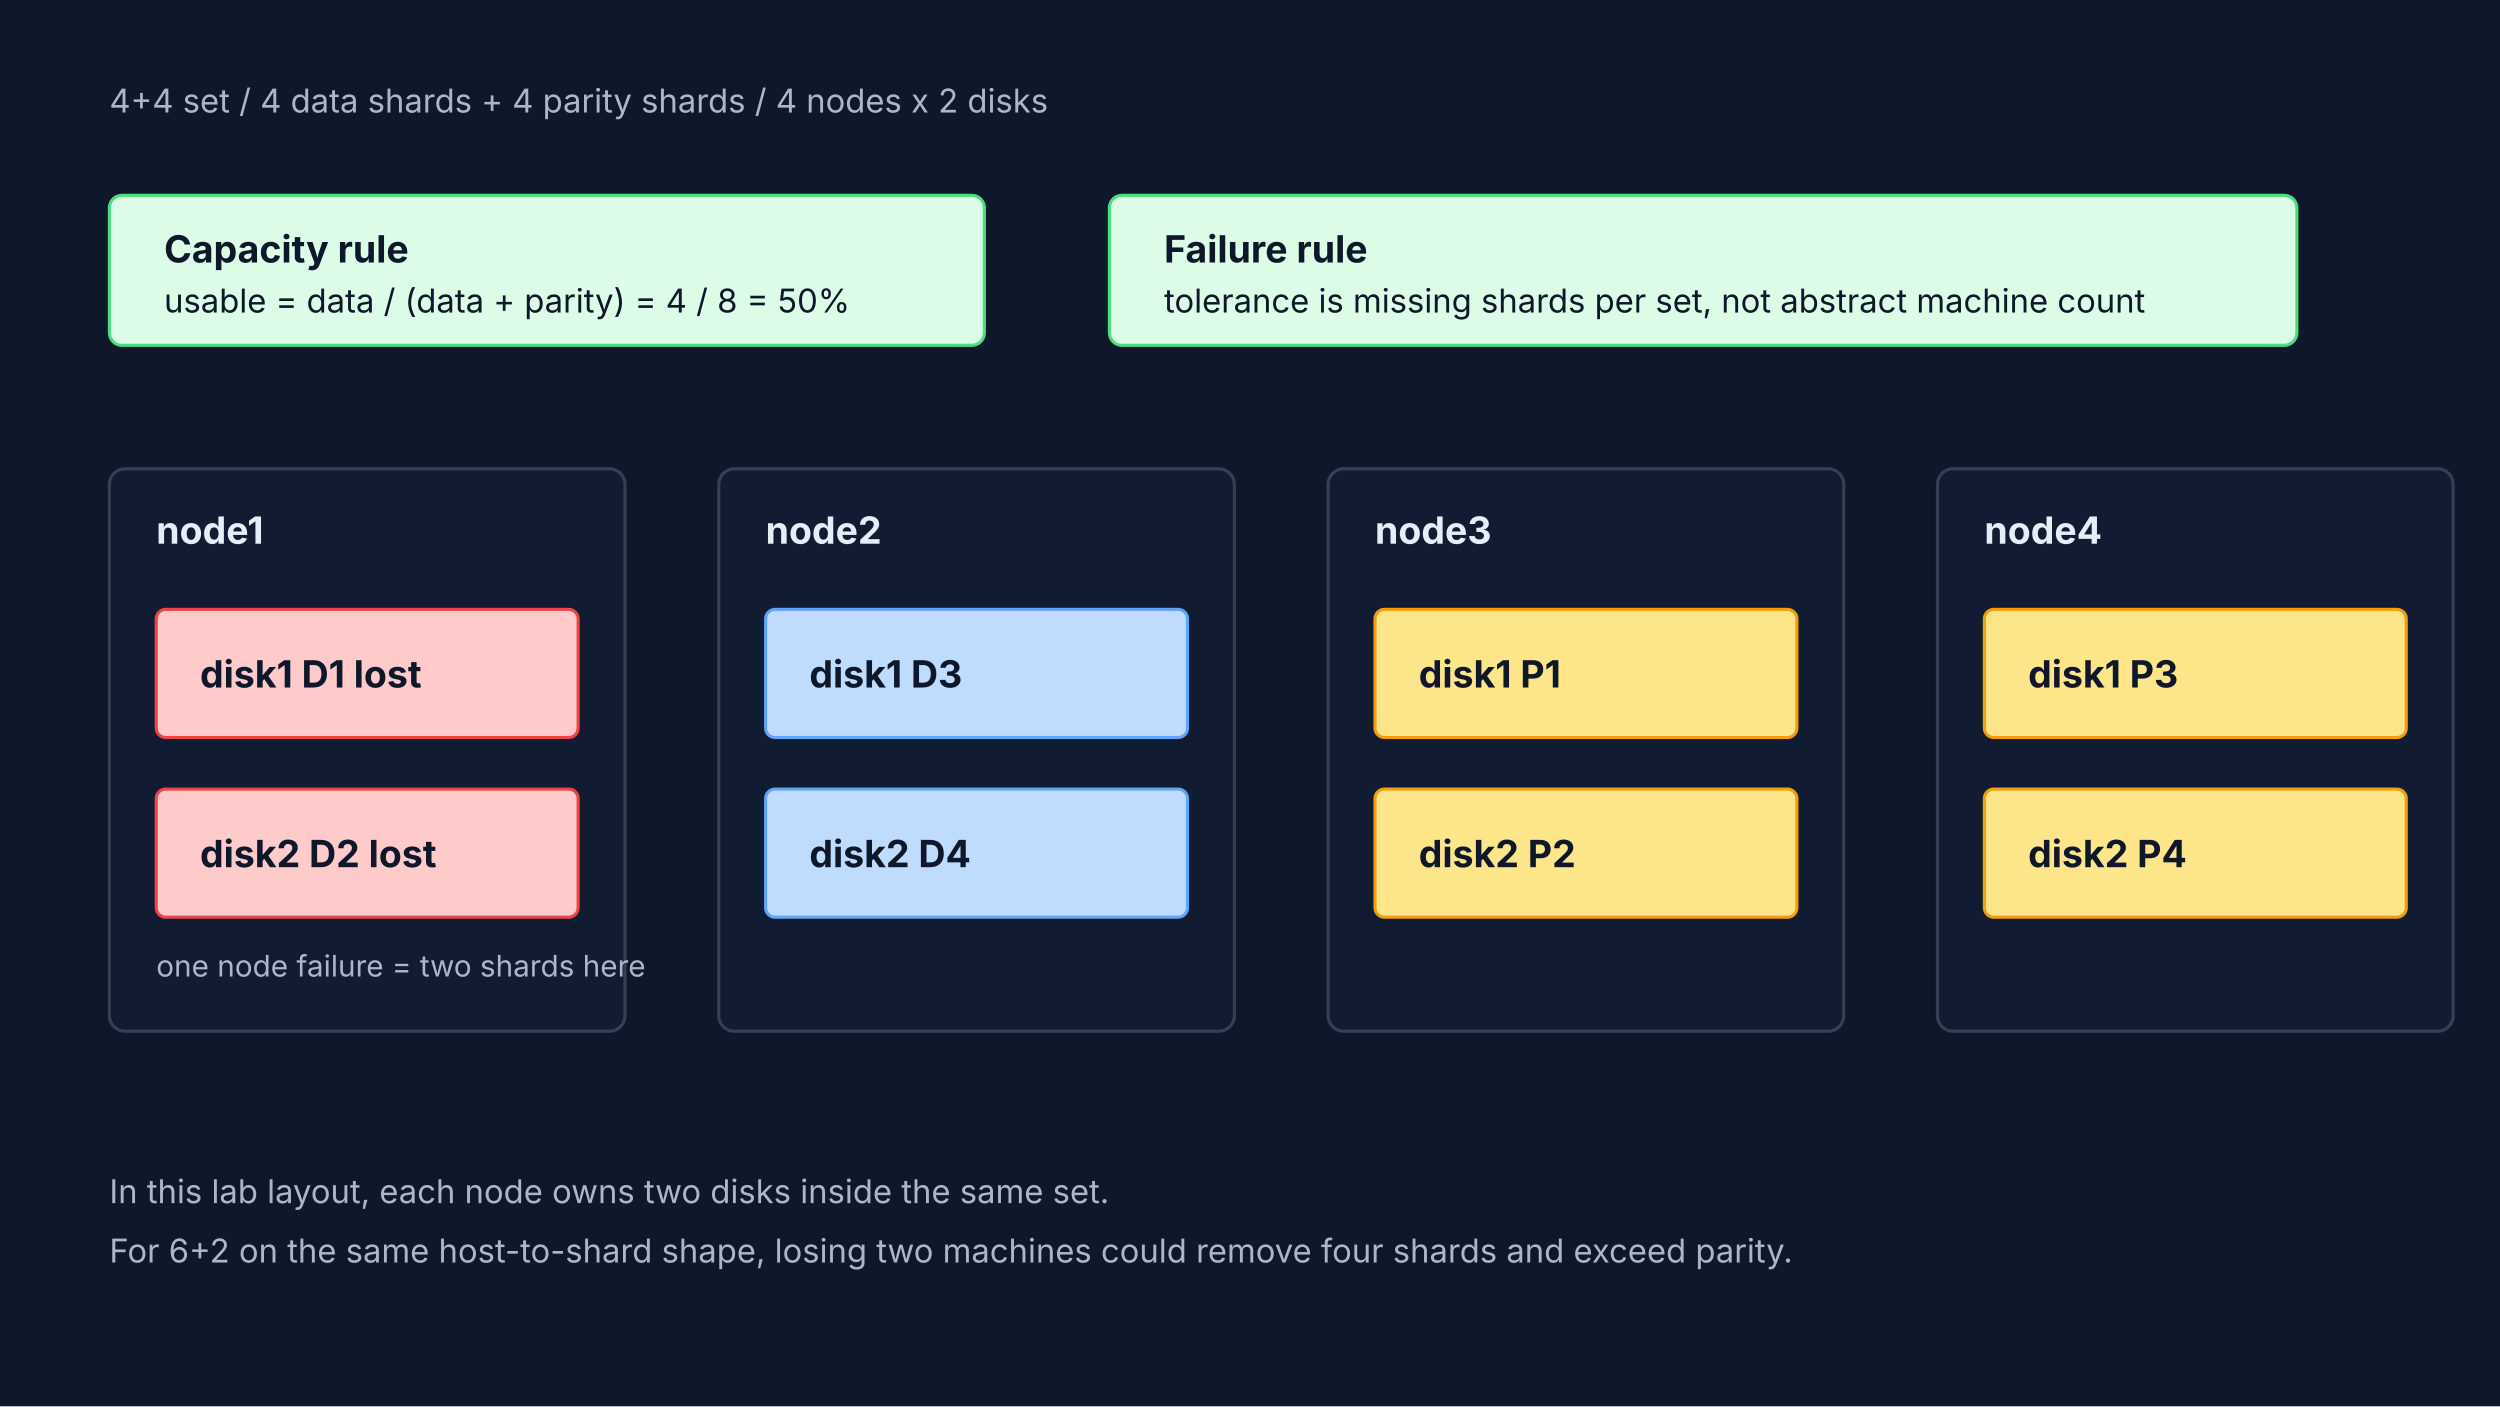
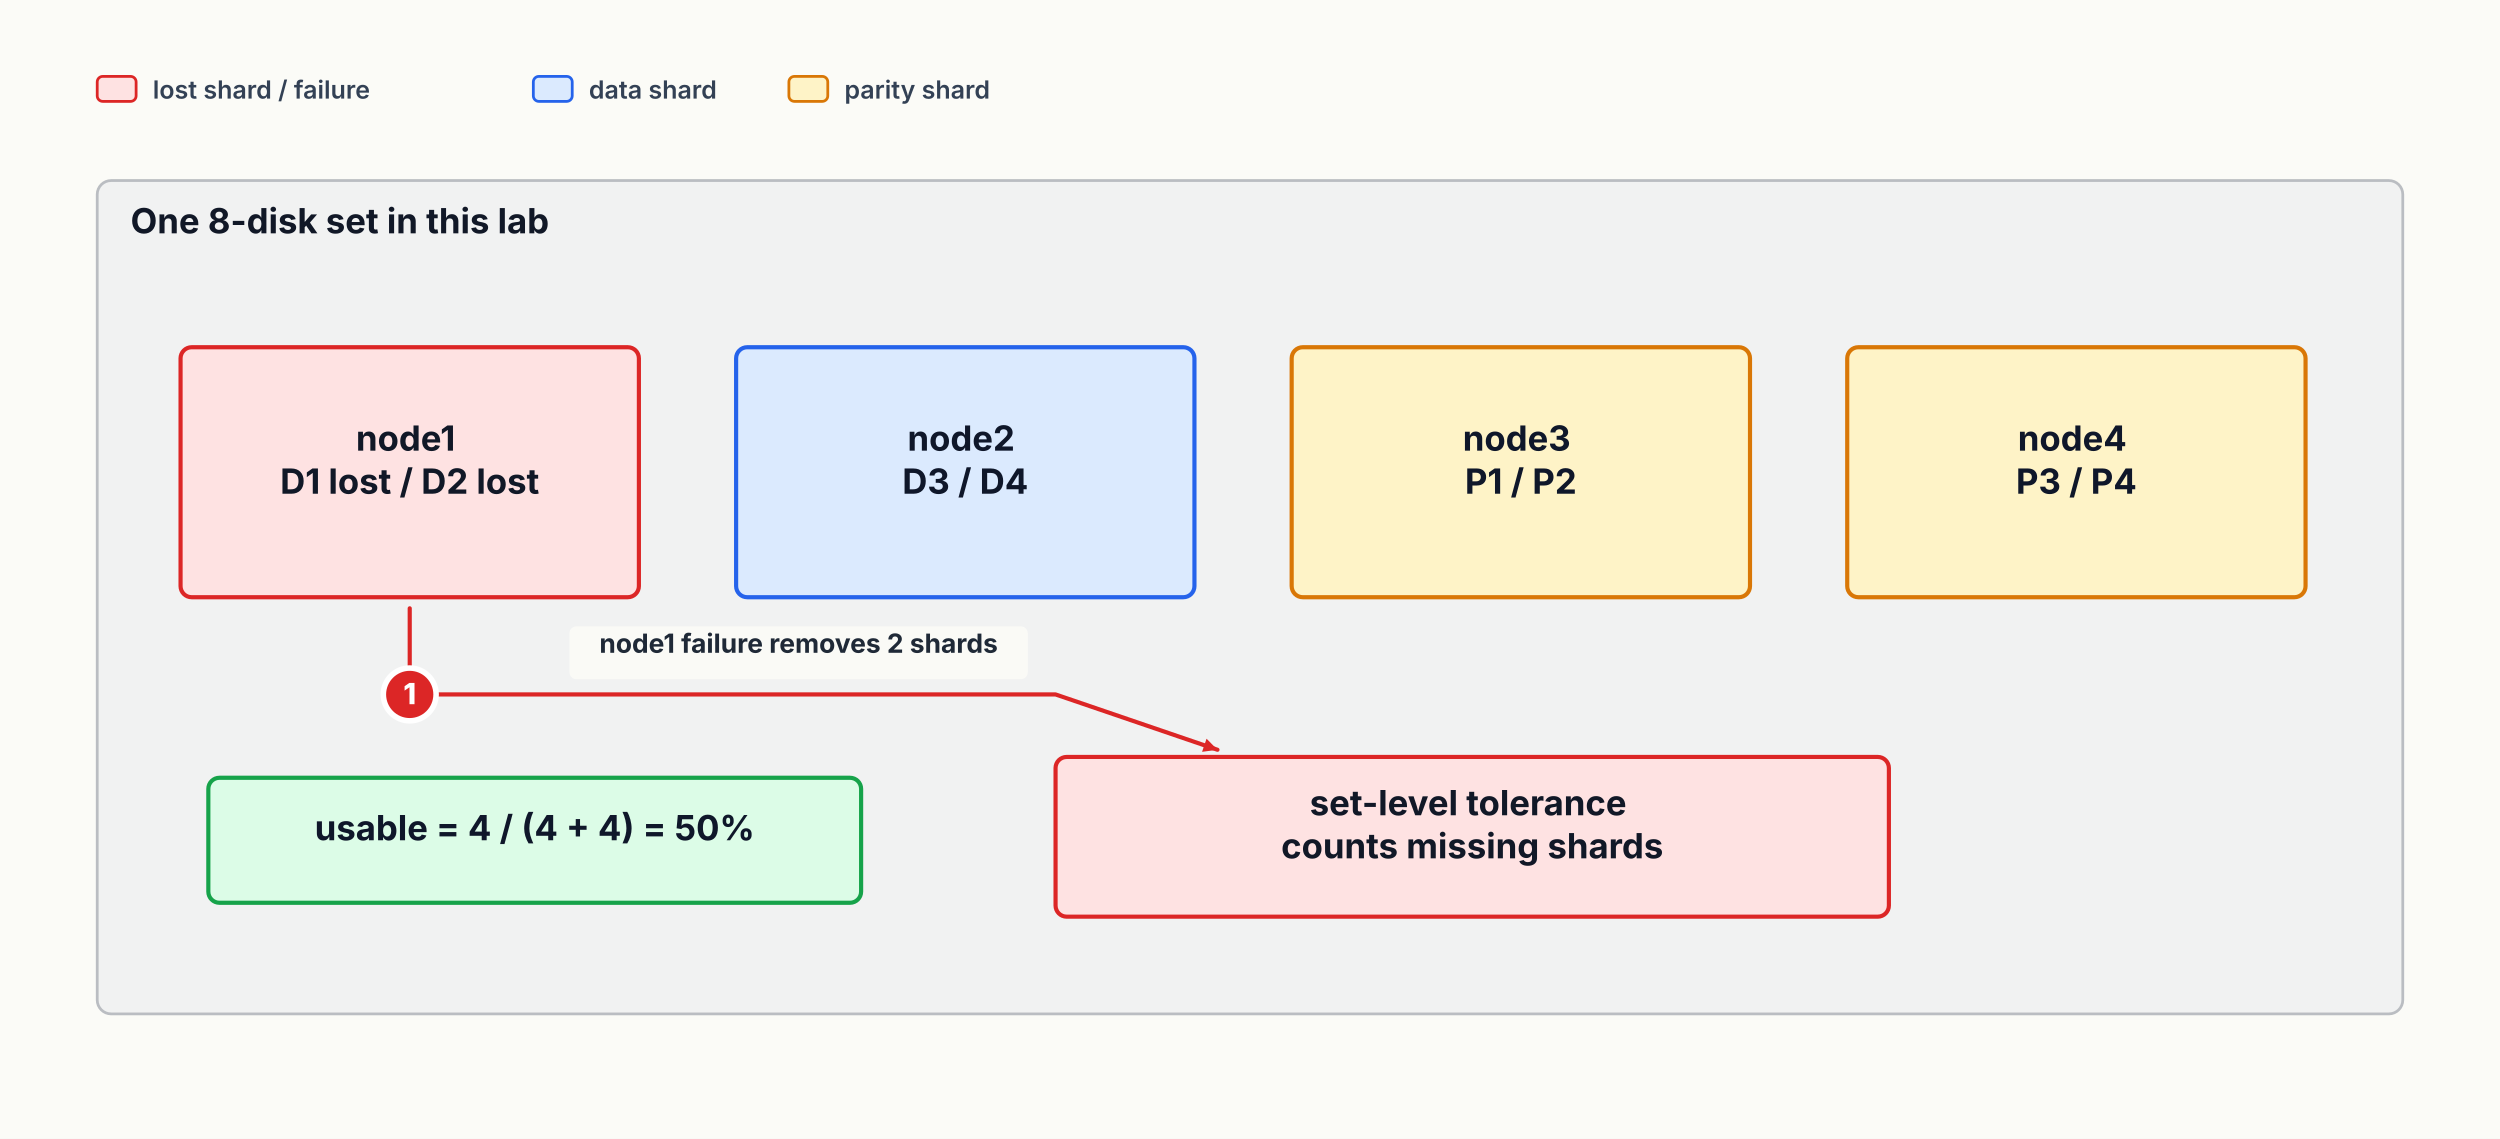
- <svg xmlns="http://www.w3.org/2000/svg" width="1600" height="900" viewBox="0 0 1600 900" role="img" aria-labelledby="title desc">
+ <svg xmlns="http://www.w3.org/2000/svg" width="1800" height="820" viewBox="0 0 1800 820" role="img" aria-label="RustFS 4+4 failure domain">
  <defs>
+     <marker id="arrow-head-0" viewBox="0 0 14 14" refX="12" refY="7" markerWidth="14" markerHeight="14" markerUnits="userSpaceOnUse" orient="auto-start-reverse">
+       <path d="M 2 2 L 12 7 L 2 12 z" fill="#dc2626" />
+     </marker>
    <style>
-       .bg { fill: #0f172a; }
-       .node { fill: #111c33; stroke: #334155; stroke-width: 2; rx: 10; }
-       .data { fill: #bfdbfe; stroke: #60a5fa; stroke-width: 2; rx: 6; }
-       .parity { fill: #fde68a; stroke: #f59e0b; stroke-width: 2; rx: 6; }
-       .lost { fill: #fecaca; stroke: #ef4444; stroke-width: 2; rx: 6; }
-       .text { fill: #e5edf7; font-family: ui-sans-serif, system-ui, -apple-system, BlinkMacSystemFont, "Segoe UI", sans-serif; }
-       .muted { fill: #aab7c8; font-family: ui-sans-serif, system-ui, -apple-system, BlinkMacSystemFont, "Segoe UI", sans-serif; }
-       .dark { fill: #0f172a; font-family: ui-sans-serif, system-ui, -apple-system, BlinkMacSystemFont, "Segoe UI", sans-serif; }
-       .label { font-size: 24px; font-weight: 650; }
-       .small { font-size: 21px; }
-       .tiny { font-size: 19px; }
-       .formula { fill: #dcfce7; stroke: #4ade80; stroke-width: 2; rx: 8; }
+       svg { background: #fbfbf7; }
+       text { font-family: Inter, ui-sans-serif, system-ui, -apple-system, BlinkMacSystemFont, "Segoe UI", sans-serif; }
    </style>
  </defs>
-   <rect class="bg" width="1600" height="900" />
-   <text class="muted small" x="70" y="72">4+4 set / 4 data shards + 4 parity shards / 4 nodes x 2 disks</text>
-   <rect class="formula" x="70" y="125" width="560" height="96" />
-   <text class="dark label" x="105" y="168">Capacity rule</text>
-   <text class="dark small" x="105" y="200">usable = data / (data + parity) = 4 / 8 = 50%</text>
-   <rect class="formula" x="710" y="125" width="760" height="96" />
-   <text class="dark label" x="745" y="168">Failure rule</text>
-   <text class="dark small" x="745" y="200">tolerance is missing shards per set, not abstract machine count</text>
-   <g transform="translate(70 300)">
-     <rect class="node" x="0" y="0" width="330" height="360" />
-     <text class="text label" x="30" y="48">node1</text>
-     <rect class="lost" x="30" y="90" width="270" height="82" />
-     <text class="dark label" x="58" y="140">disk1  D1 lost</text>
-     <rect class="lost" x="30" y="205" width="270" height="82" />
-     <text class="dark label" x="58" y="255">disk2  D2 lost</text>
-     <text class="muted tiny" x="30" y="325">one node failure = two shards here</text>
-     <rect class="node" x="390" y="0" width="330" height="360" />
-     <text class="text label" x="420" y="48">node2</text>
-     <rect class="data" x="420" y="90" width="270" height="82" />
-     <text class="dark label" x="448" y="140">disk1  D3</text>
-     <rect class="data" x="420" y="205" width="270" height="82" />
-     <text class="dark label" x="448" y="255">disk2  D4</text>
-     <rect class="node" x="780" y="0" width="330" height="360" />
-     <text class="text label" x="810" y="48">node3</text>
-     <rect class="parity" x="810" y="90" width="270" height="82" />
-     <text class="dark label" x="838" y="140">disk1  P1</text>
-     <rect class="parity" x="810" y="205" width="270" height="82" />
-     <text class="dark label" x="838" y="255">disk2  P2</text>
-     <rect class="node" x="1170" y="0" width="330" height="360" />
-     <text class="text label" x="1200" y="48">node4</text>
-     <rect class="parity" x="1200" y="90" width="270" height="82" />
-     <text class="dark label" x="1228" y="140">disk1  P3</text>
-     <rect class="parity" x="1200" y="205" width="270" height="82" />
-     <text class="dark label" x="1228" y="255">disk2  P4</text>
+   <rect width="100%" height="100%" fill="#fbfbf7" />
+   <g class="zone">
+     <rect x="70" y="130" width="1660" height="600" rx="10" fill="#e5e7eb" stroke="#6b7280" stroke-width="2" opacity="0.45" />
+     <text x="94" y="168" text-anchor="start" font-size="25" font-weight="700" fill="#111827">
+       <tspan x="94" dy="0">One 8-disk set in this lab</tspan>
+     </text>
  </g>
-   <text class="muted small" x="70" y="770">In this lab layout, each node owns two disks inside the same set.</text>
-   <text class="muted small" x="70" y="808">For 6+2 on the same host-to-shard shape, losing two machines could remove four shards and exceed parity.</text>
+   <g class="arrow">
+     <path d="M 295 438 L 295 500 L 760 500 L 876.567 539.827" fill="none" stroke="#dc2626" stroke-width="3" stroke-linecap="round" stroke-linejoin="round" marker-end="url(#arrow-head-0)" />
+   </g>
+   <g class="node">
+     <rect x="130" y="250" width="330" height="180" rx="8" fill="#fee2e2" stroke="#dc2626" stroke-width="3" />
+     <text x="295" y="324.5" text-anchor="middle" font-size="25" font-weight="650" fill="#111827">
+       <tspan x="295" dy="0">node1</tspan>
+       <tspan x="295" dy="31">D1 lost / D2 lost</tspan>
+     </text>
+   </g>
+   <g class="node">
+     <rect x="530" y="250" width="330" height="180" rx="8" fill="#dbeafe" stroke="#2563eb" stroke-width="3" />
+     <text x="695" y="324.5" text-anchor="middle" font-size="25" font-weight="650" fill="#0f172a">
+       <tspan x="695" dy="0">node2</tspan>
+       <tspan x="695" dy="31">D3 / D4</tspan>
+     </text>
+   </g>
+   <g class="node">
+     <rect x="930" y="250" width="330" height="180" rx="8" fill="#fef3c7" stroke="#d97706" stroke-width="3" />
+     <text x="1095" y="324.5" text-anchor="middle" font-size="25" font-weight="650" fill="#0f172a">
+       <tspan x="1095" dy="0">node3</tspan>
+       <tspan x="1095" dy="31">P1 / P2</tspan>
+     </text>
+   </g>
+   <g class="node">
+     <rect x="1330" y="250" width="330" height="180" rx="8" fill="#fef3c7" stroke="#d97706" stroke-width="3" />
+     <text x="1495" y="324.5" text-anchor="middle" font-size="25" font-weight="650" fill="#0f172a">
+       <tspan x="1495" dy="0">node4</tspan>
+       <tspan x="1495" dy="31">P3 / P4</tspan>
+     </text>
+   </g>
+   <g class="node">
+     <rect x="150" y="560" width="470" height="90" rx="8" fill="#dcfce7" stroke="#16a34a" stroke-width="3" />
+     <text x="385" y="605" text-anchor="middle" font-size="25" font-weight="650" fill="#0f172a">
+       <tspan x="385" dy="0">usable = 4 / (4 + 4) = 50%</tspan>
+     </text>
+   </g>
+   <g class="node">
+     <rect x="760" y="545" width="600" height="115" rx="8" fill="#fee2e2" stroke="#dc2626" stroke-width="3" />
+     <text x="1060" y="587" text-anchor="middle" font-size="25" font-weight="650" fill="#111827">
+       <tspan x="1060" dy="0">set-level tolerance</tspan>
+       <tspan x="1060" dy="31">counts missing shards</tspan>
+     </text>
+   </g>
+   <g class="arrow-overlay">
+     <circle cx="295" cy="500" r="19" fill="#dc2626" stroke="#ffffff" stroke-width="4" />
+     <text x="295" y="507" text-anchor="middle" font-size="21" font-weight="800" fill="#ffffff">1</text>
+     <rect x="410" y="451" width="330" height="38" rx="5" fill="#fbfbf7" stroke="none" opacity="0.94" />
+     <text x="575" y="470" text-anchor="middle" font-size="19" font-weight="650" fill="#1f2937">
+       <tspan x="575" dy="0">node1 failure removes 2 shards</tspan>
+     </text>
+   </g>
+   <g class="legend">
+     <g>
+       <rect x="70" y="55" width="28" height="18" rx="4" fill="#fee2e2" stroke="#dc2626" stroke-width="2" />
+       <text x="110" y="71" font-size="18" font-weight="600" fill="#334155">lost shard / failure</text>
+     </g>
+     <g>
+       <rect x="384" y="55" width="28" height="18" rx="4" fill="#dbeafe" stroke="#2563eb" stroke-width="2" />
+       <text x="424" y="71" font-size="18" font-weight="600" fill="#334155">data shard</text>
+     </g>
+     <g>
+       <rect x="568" y="55" width="28" height="18" rx="4" fill="#fef3c7" stroke="#d97706" stroke-width="2" />
+       <text x="608" y="71" font-size="18" font-weight="600" fill="#334155">parity shard</text>
+     </g>
+   </g>
</svg>
